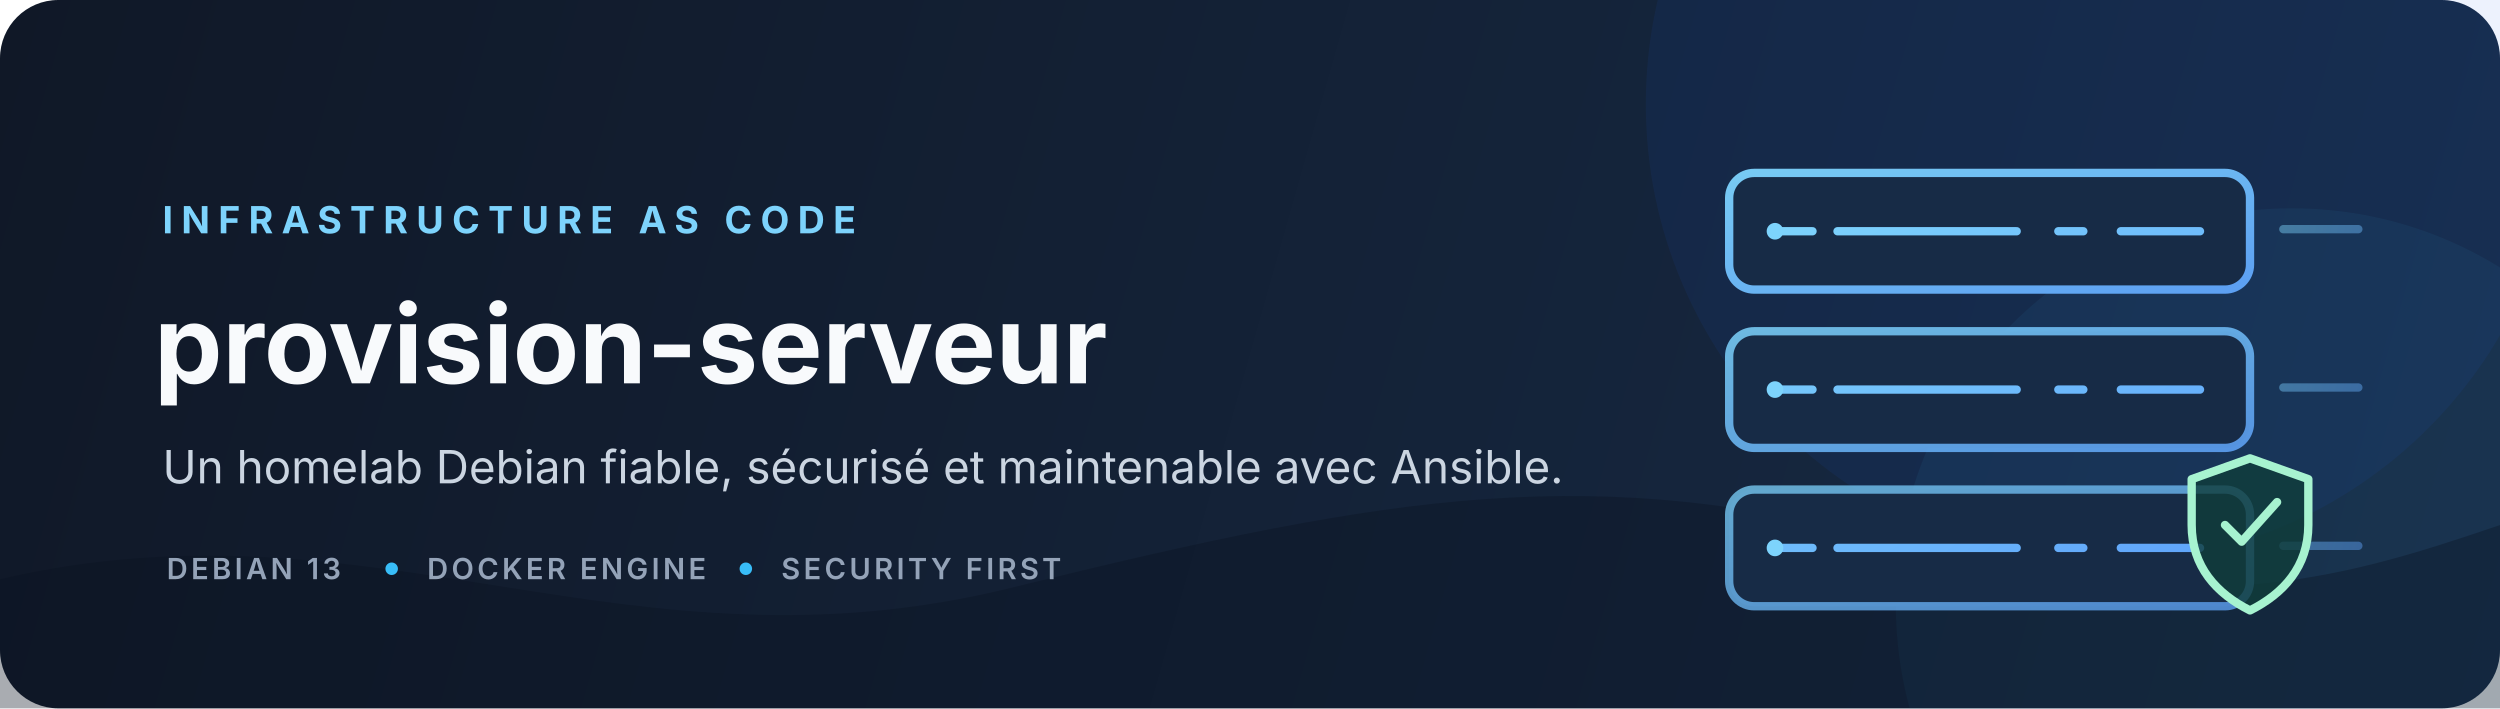
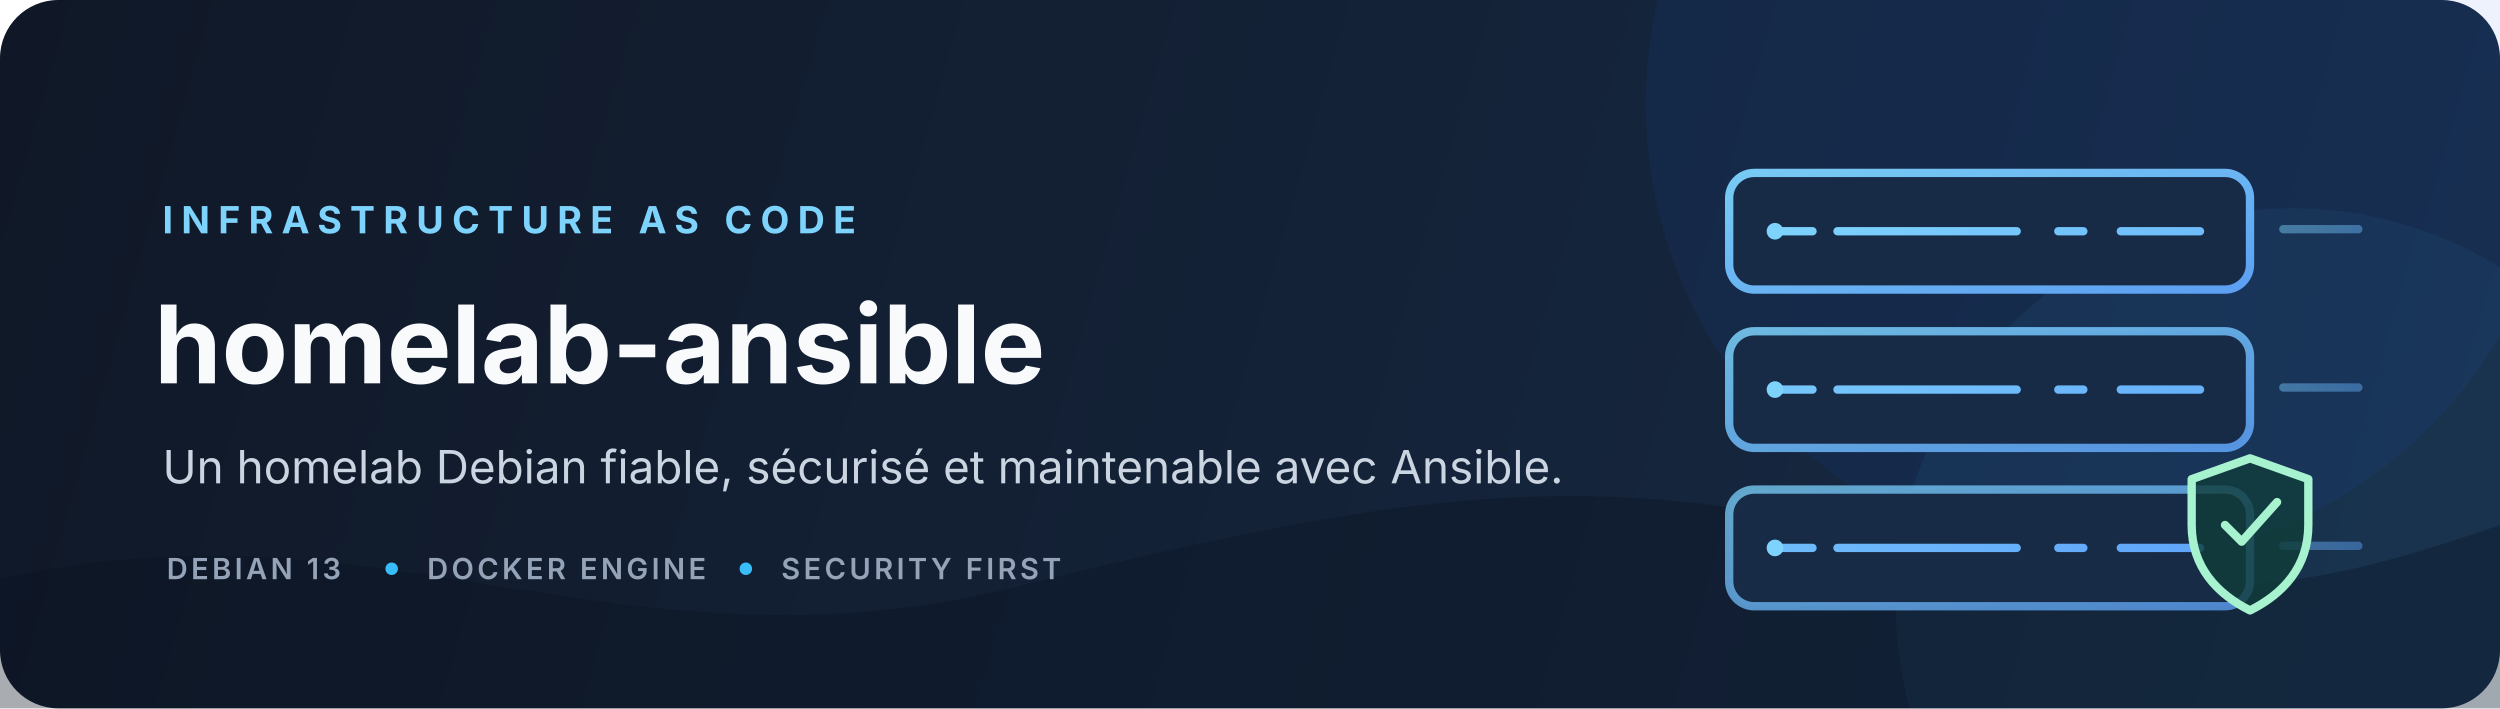
<svg xmlns="http://www.w3.org/2000/svg" width="1200" height="340" viewBox="0 0 1200 340" fill="none">
  <defs>
    <linearGradient id="background" x1="0" y1="0" x2="1200" y2="340" gradientUnits="userSpaceOnUse">
      <stop stop-color="#101827" />
      <stop offset="1" stop-color="#172B46" />
    </linearGradient>
    <linearGradient id="accent" x1="0" y1="0" x2="1" y2="1">
      <stop stop-color="#7DD3FC" />
      <stop offset="1" stop-color="#60A5FA" />
    </linearGradient>
  </defs>
  <rect width="1200" height="340" rx="28" fill="url(#background)" />
  <circle cx="1010" cy="50" r="220" fill="#2563EB" fill-opacity=".08" />
  <circle cx="1100" cy="290" r="190" fill="#38BDF8" fill-opacity=".06" />
  <path d="M0 278C180 236 300 328 486 282s280-60 424-22 208 20 290-8v88H0v-62Z" fill="#0B1220" fill-opacity=".35" />
  <g transform="translate(830 83)" stroke="url(#accent)" stroke-width="4">
    <rect x="0" y="0" width="250" height="56" rx="12" fill="#172B46" stroke-opacity=".95" />
    <rect x="0" y="76" width="250" height="56" rx="12" fill="#172B46" stroke-opacity=".85" />
    <rect x="0" y="152" width="250" height="56" rx="12" fill="#172B46" stroke-opacity=".75" />
    <path d="M22 28h18m12 0h86m20 0h12m18 0h38M22 104h18m12 0h86m20 0h12m18 0h38M22 180h18m12 0h86m20 0h12m18 0h38" stroke-linecap="round" />
    <circle cx="22" cy="28" r="4" fill="#7DD3FC" stroke="none" />
    <circle cx="22" cy="104" r="4" fill="#7DD3FC" stroke="none" />
    <circle cx="22" cy="180" r="4" fill="#7DD3FC" stroke="none" />
    <path d="M266 27h36M266 103h36M266 179h36" stroke-opacity=".45" stroke-linecap="round" />
  </g>
  <g transform="translate(1080 220)" stroke="#A7F3D0" stroke-width="4" stroke-linecap="round" stroke-linejoin="round">
    <path d="M0 0 28 10v22c0 20-12 33-28 41C-16 65-28 52-28 32V10L0 0Z" fill="#103D3A" fill-opacity=".8" />
    <path d="m-12 32 8 8 17-19" />
  </g>
  <text x="78" y="112" fill="#7DD3FC" font-family="Inter,Segoe UI,Arial,sans-serif" font-size="18" font-weight="700" letter-spacing="4">INFRASTRUCTURE AS CODE</text>
-   <text x="74" y="184" fill="#F8FAFC" font-family="Inter,Segoe UI,Arial,sans-serif" font-size="52" font-weight="750">provision-serveur</text>
+   <text x="74" y="184" fill="#F8FAFC" font-family="Inter,Segoe UI,Arial,sans-serif" font-size="52" font-weight="750">homelab-ansible</text>
  <text x="78" y="232" fill="#CBD5E1" font-family="Inter,Segoe UI,Arial,sans-serif" font-size="22">Un homelab Debian fiable, sécurisé et maintenable avec Ansible.</text>
  <g transform="translate(80 278)" fill="#94A3B8" font-family="Inter,Segoe UI,Arial,sans-serif" font-size="14" font-weight="600" letter-spacing="1.6">
    <text>DEBIAN 13</text>
    <circle cx="108" cy="-5" r="3" fill="#38BDF8" />
    <text x="125">DOCKER ENGINE</text>
    <circle cx="278" cy="-5" r="3" fill="#38BDF8" />
    <text x="295">SECURITY FIRST</text>
  </g>
</svg>
